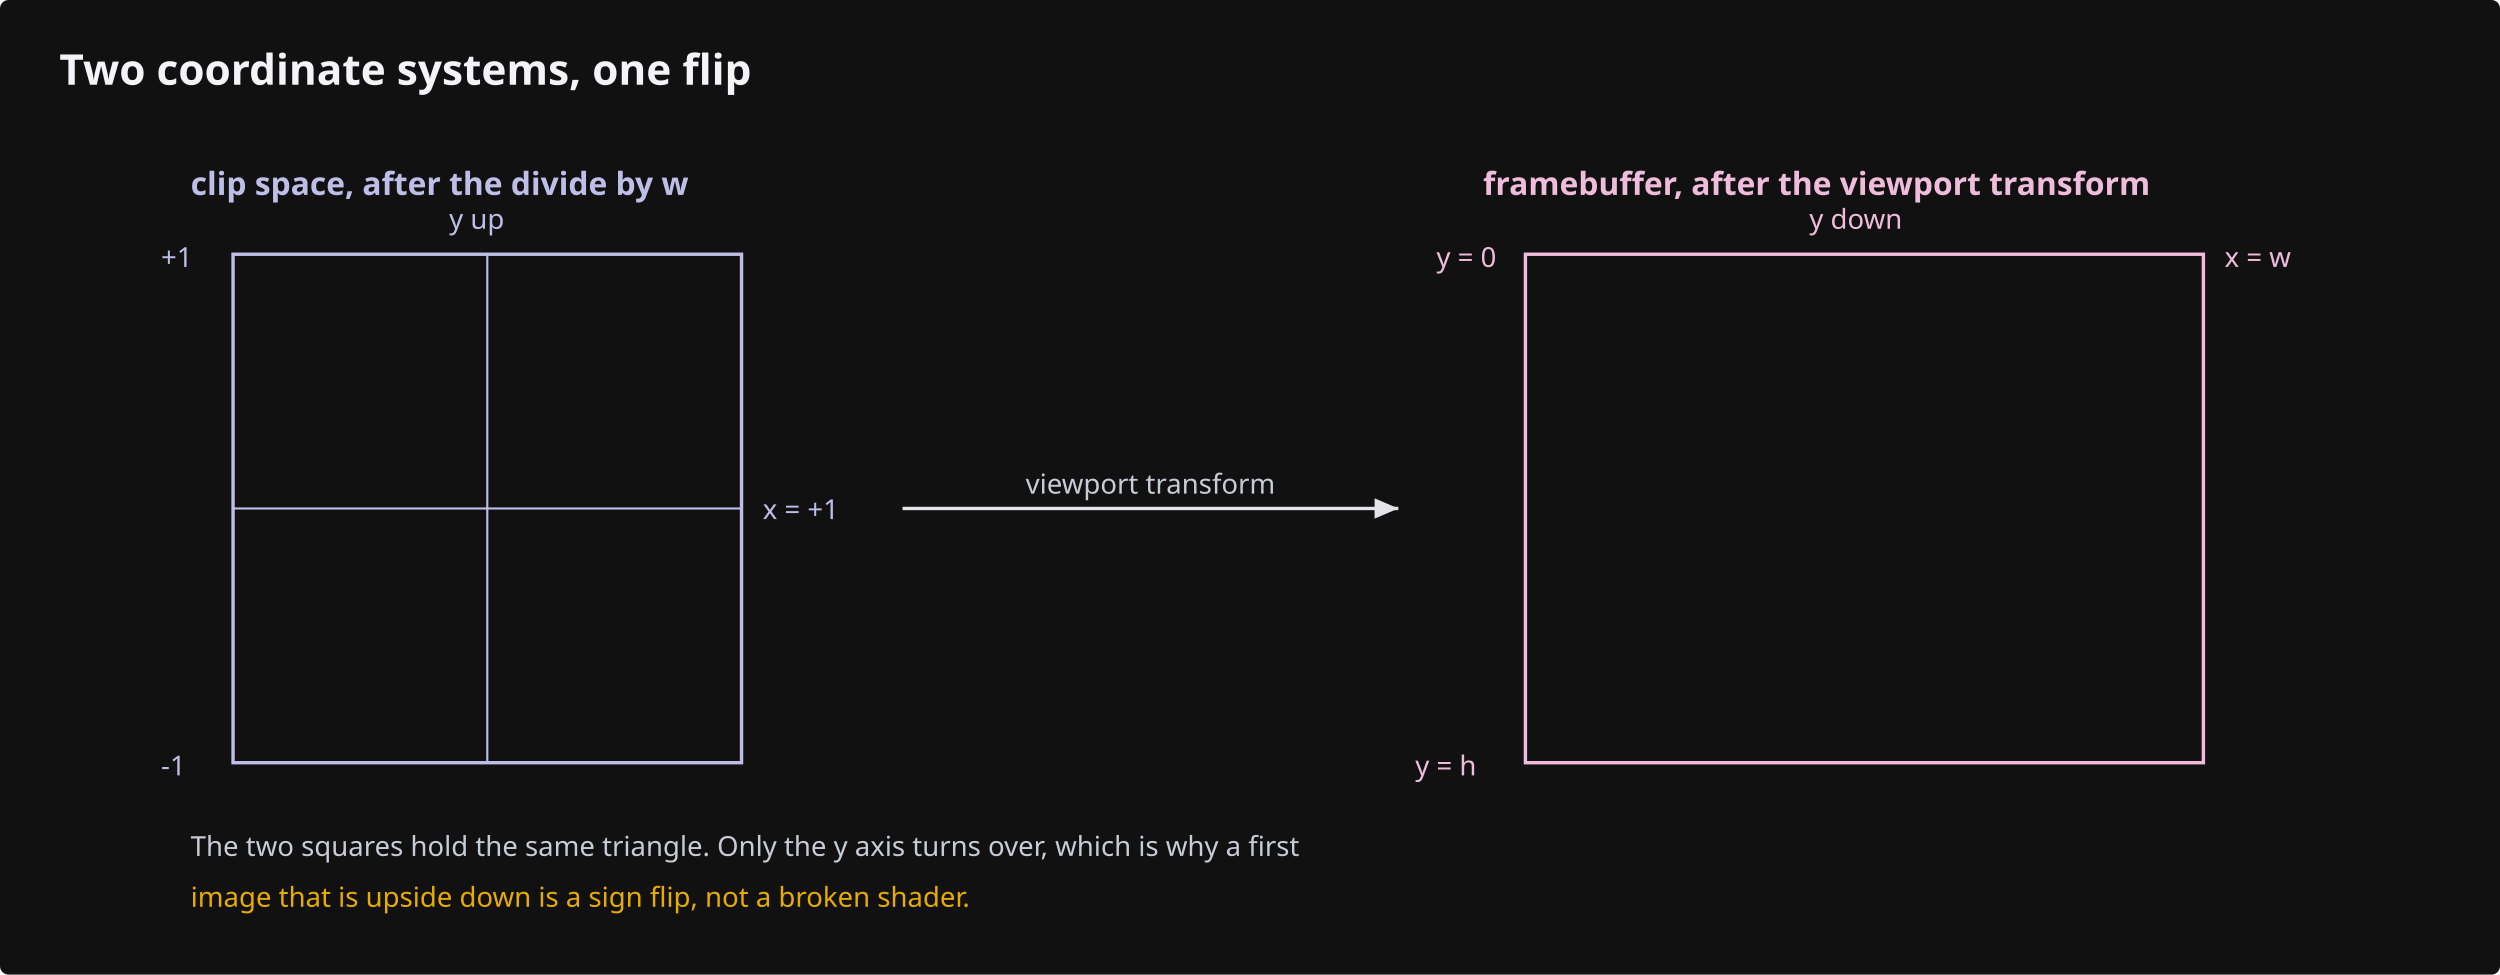
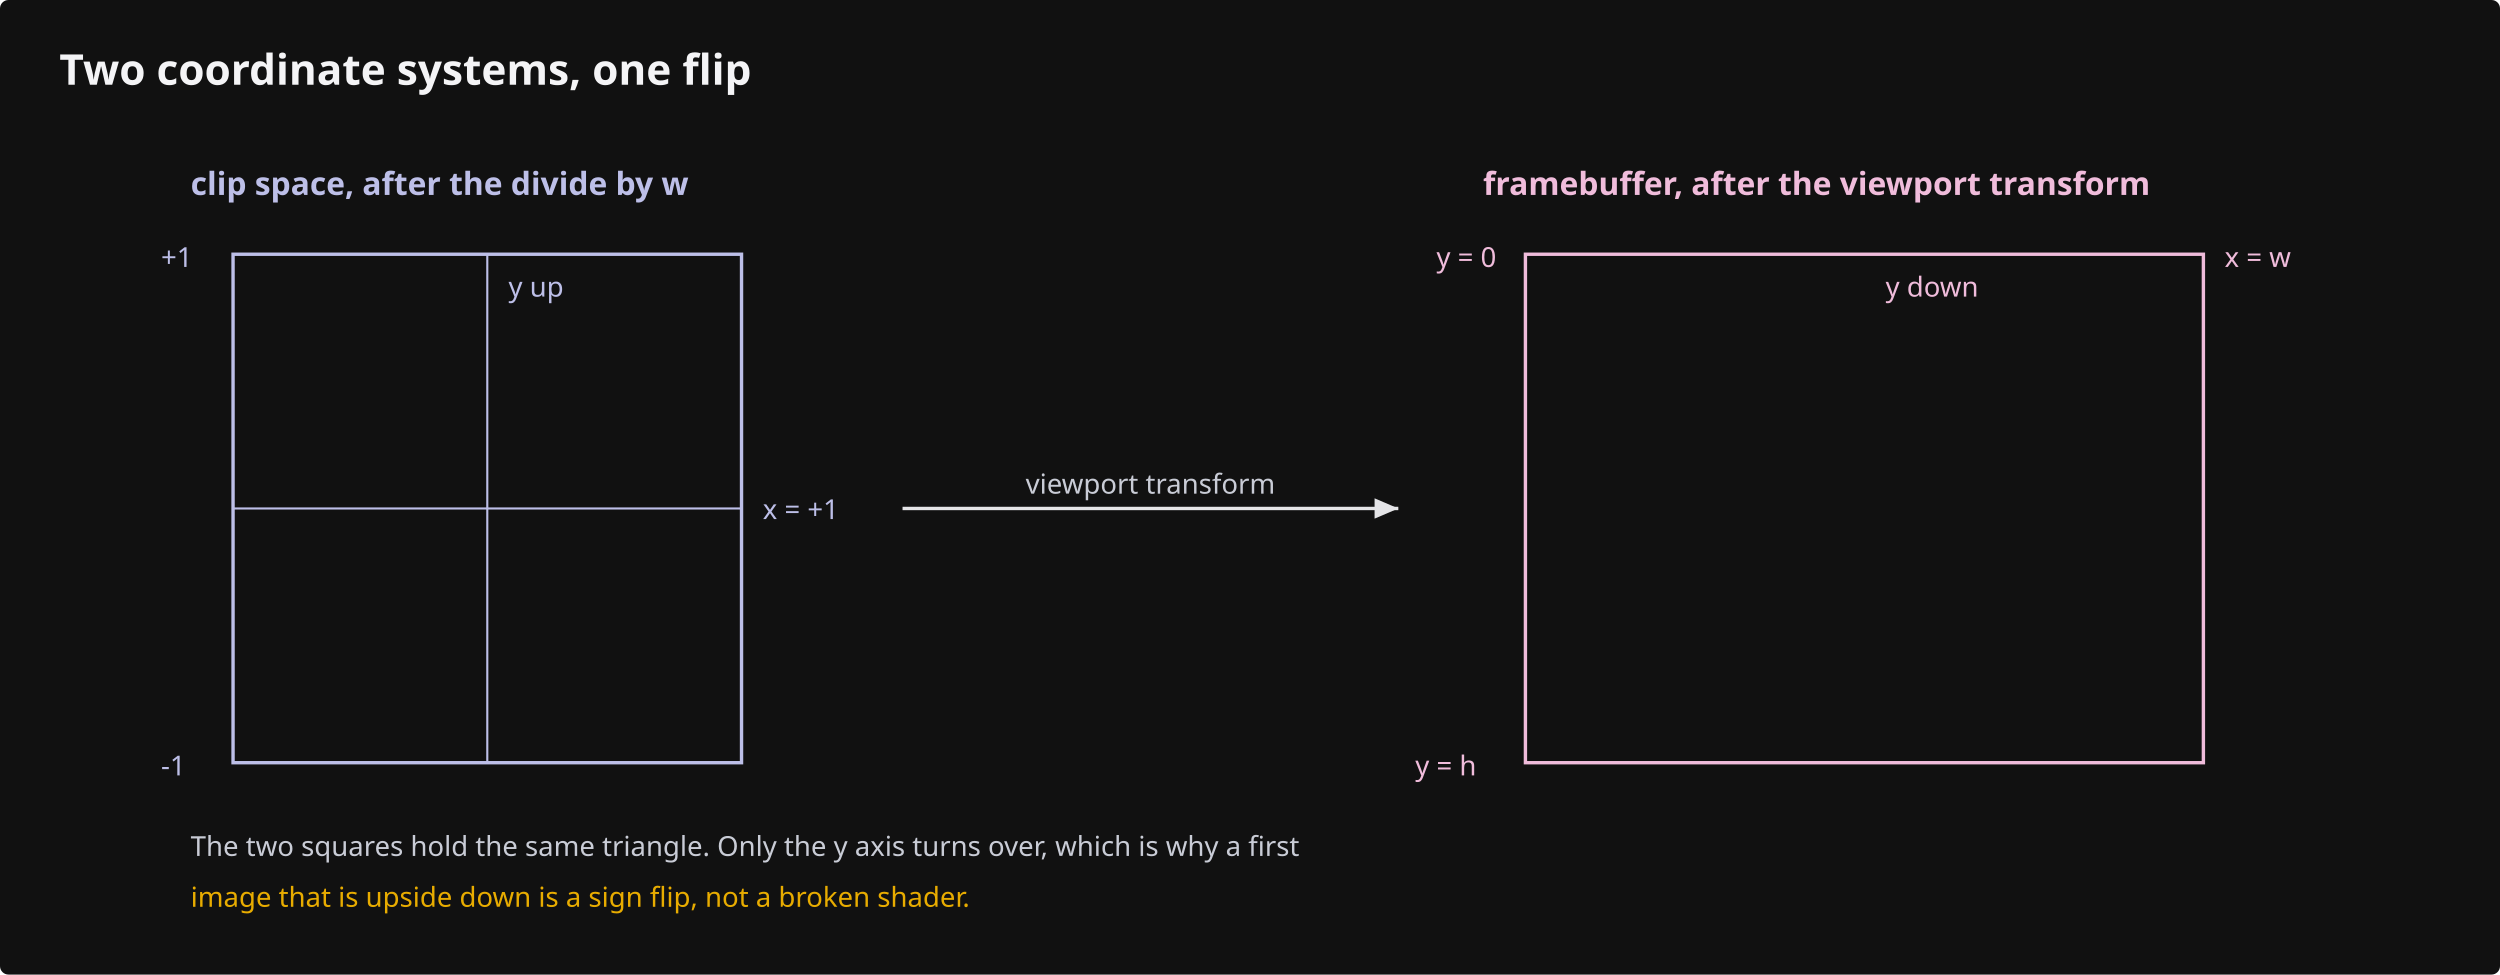
<svg xmlns="http://www.w3.org/2000/svg" viewBox="0 0 1180 460" role="img" aria-labelledby="t d">
  <defs>
    <marker id="a" markerWidth="9" markerHeight="9" refX="7" refY="3" orient="auto">
      <path d="M0,0 L7,3 L0,6" fill="#e4e4e7" />
    </marker>
  </defs>
  <style>text{font-family:system-ui,sans-serif;fill:#f4f4f6;font-size:13px}.h{font-size:20px;font-weight:700}.l{font-size:15px;font-weight:650}.s{font-size:13px;fill:#c9ccd6}.m{font-family:"DejaVu Sans Mono","Liberation Mono",monospace;font-size:12.5px;fill:#f4f4f6}.ar{fill:none;stroke:#e4e4e7;stroke-width:1.6;marker-end:url(#a)}.dash{fill:none;stroke:#e07a26;stroke-width:1.8;stroke-dasharray:7 5}</style>
  <rect width="100%" height="100%" rx="4" fill="#111111" />
-   <text class="h" xml:space="preserve" x="28.0" y="40.0" textLength="326.5" lengthAdjust="spacingAndGlyphs">Two coordinate systems, one flip</text>
-   <text class="l" xml:space="preserve" x="90.0" y="92.0" style="fill:#bdbfe8" textLength="234.9" lengthAdjust="spacingAndGlyphs">clip space, after the divide by w</text>
+   <text class="h" xml:space="preserve" x="28.0" y="40.0">Two coordinate systems, one flip</text>
+   <text class="l" xml:space="preserve" x="90.0" y="92.0" style="fill:#bdbfe8">clip space, after the divide by w</text>
  <rect x="110.0" y="120.0" width="240.0" height="240.0" fill="none" stroke="#bdbfe8" stroke-width="1.6" />
  <line x1="110.0" y1="240.0" x2="350.0" y2="240.0" stroke="#bdbfe8" stroke-width="1" />
  <line x1="230.0" y1="120.0" x2="230.0" y2="360.0" stroke="#bdbfe8" stroke-width="1" />
-   <text class="s" xml:space="preserve" x="76.0" y="126.0" style="fill:#bdbfe8" textLength="14.9" lengthAdjust="spacingAndGlyphs">+1</text>
-   <text class="s" xml:space="preserve" x="76.0" y="366.0" style="fill:#bdbfe8" textLength="11.6" lengthAdjust="spacingAndGlyphs">-1</text>
-   <text class="s" xml:space="preserve" x="360.0" y="245.0" style="fill:#bdbfe8" textLength="35.9" lengthAdjust="spacingAndGlyphs">x = +1</text>
-   <text class="s" xml:space="preserve" x="212.0" y="108.0" style="fill:#bdbfe8" textLength="26.0" lengthAdjust="spacingAndGlyphs">y up</text>
-   <text class="l" xml:space="preserve" x="700.0" y="92.0" style="fill:#f0bcdb" textLength="314.8" lengthAdjust="spacingAndGlyphs">framebuffer, after the viewport transform</text>
+   <text class="s" xml:space="preserve" x="76.0" y="126.0" style="fill:#bdbfe8">+1</text>
+   <text class="s" xml:space="preserve" x="76.0" y="366.0" style="fill:#bdbfe8">-1</text>
+   <text class="s" xml:space="preserve" x="360.0" y="245.0" style="fill:#bdbfe8">x = +1</text>
+   <text class="s" xml:space="preserve" x="240.0" y="140.0" style="fill:#bdbfe8">y up</text>
+   <text class="l" xml:space="preserve" x="700.0" y="92.0" style="fill:#f0bcdb">framebuffer, after the viewport transform</text>
  <rect x="720.0" y="120.0" width="320.0" height="240.0" fill="none" stroke="#f0bcdb" stroke-width="1.6" />
-   <text class="s" xml:space="preserve" x="678.0" y="126.0" style="fill:#f0bcdb" textLength="28.2" lengthAdjust="spacingAndGlyphs">y = 0</text>
-   <text class="s" xml:space="preserve" x="668.0" y="366.0" style="fill:#f0bcdb" textLength="28.8" lengthAdjust="spacingAndGlyphs">y = h</text>
-   <text class="s" xml:space="preserve" x="1050.0" y="126.0" style="fill:#f0bcdb" textLength="31.3" lengthAdjust="spacingAndGlyphs">x = w</text>
-   <text class="s" xml:space="preserve" x="854.0" y="108.0" style="fill:#f0bcdb" textLength="43.8" lengthAdjust="spacingAndGlyphs">y down</text>
+   <text class="s" xml:space="preserve" x="678.0" y="126.0" style="fill:#f0bcdb">y = 0</text>
+   <text class="s" xml:space="preserve" x="668.0" y="366.0" style="fill:#f0bcdb">y = h</text>
+   <text class="s" xml:space="preserve" x="1050.0" y="126.0" style="fill:#f0bcdb">x = w</text>
+   <text class="s" xml:space="preserve" x="890.0" y="140.0" style="fill:#f0bcdb">y down</text>
  <path class="ar" d="M426.0,240.0 L660.0,240.0" />
-   <text class="s" xml:space="preserve" x="543.0" y="233.0" text-anchor="middle" textLength="117.6" lengthAdjust="spacingAndGlyphs">viewport transform</text>
-   <text class="s" xml:space="preserve" x="90.0" y="404.0" textLength="522.6" lengthAdjust="spacingAndGlyphs">The two squares hold the same triangle. Only the y axis turns over, which is why a first</text>
-   <text class="s" xml:space="preserve" x="90.0" y="428.0" style="fill:#e8ac00" textLength="367.3" lengthAdjust="spacingAndGlyphs">image that is upside down is a sign flip, not a broken shader.</text>
+   <text class="s" xml:space="preserve" x="543.0" y="233.0" text-anchor="middle">viewport transform</text>
+   <text class="s" xml:space="preserve" x="90.0" y="404.0">The two squares hold the same triangle. Only the y axis turns over, which is why a first</text>
+   <text class="s" xml:space="preserve" x="90.0" y="428.0" style="fill:#e8ac00">image that is upside down is a sign flip, not a broken shader.</text>
</svg>
